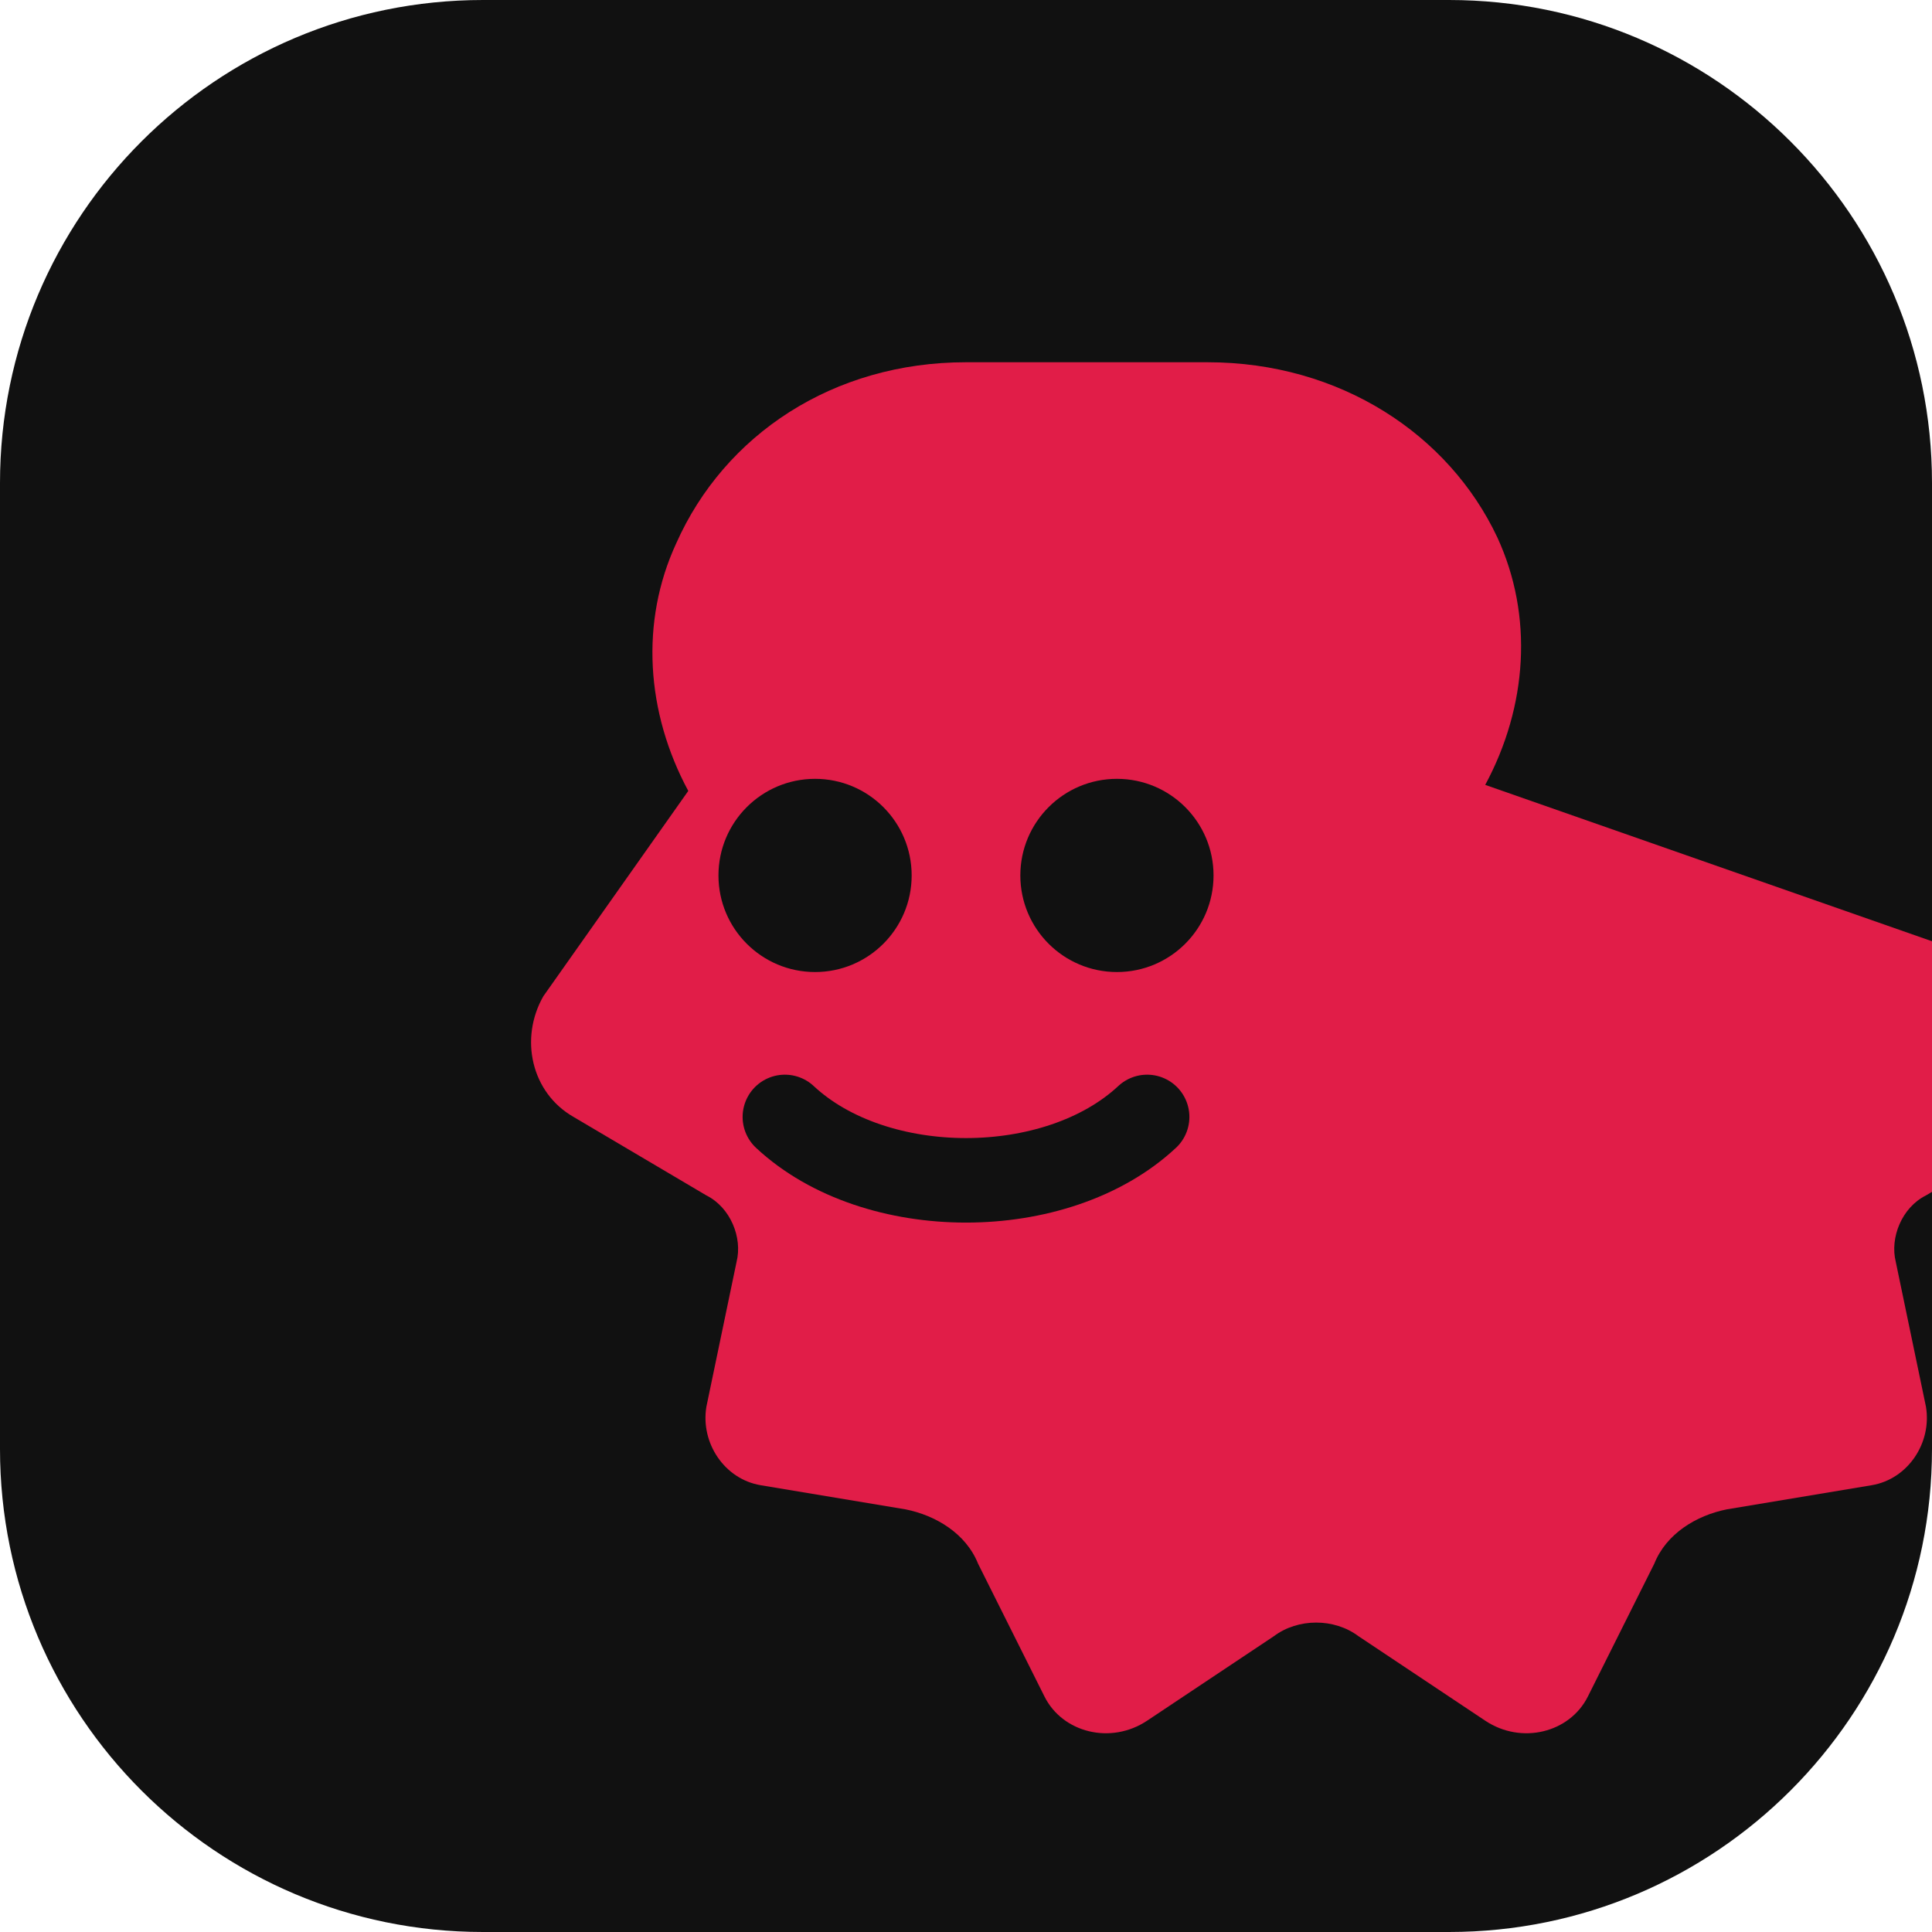
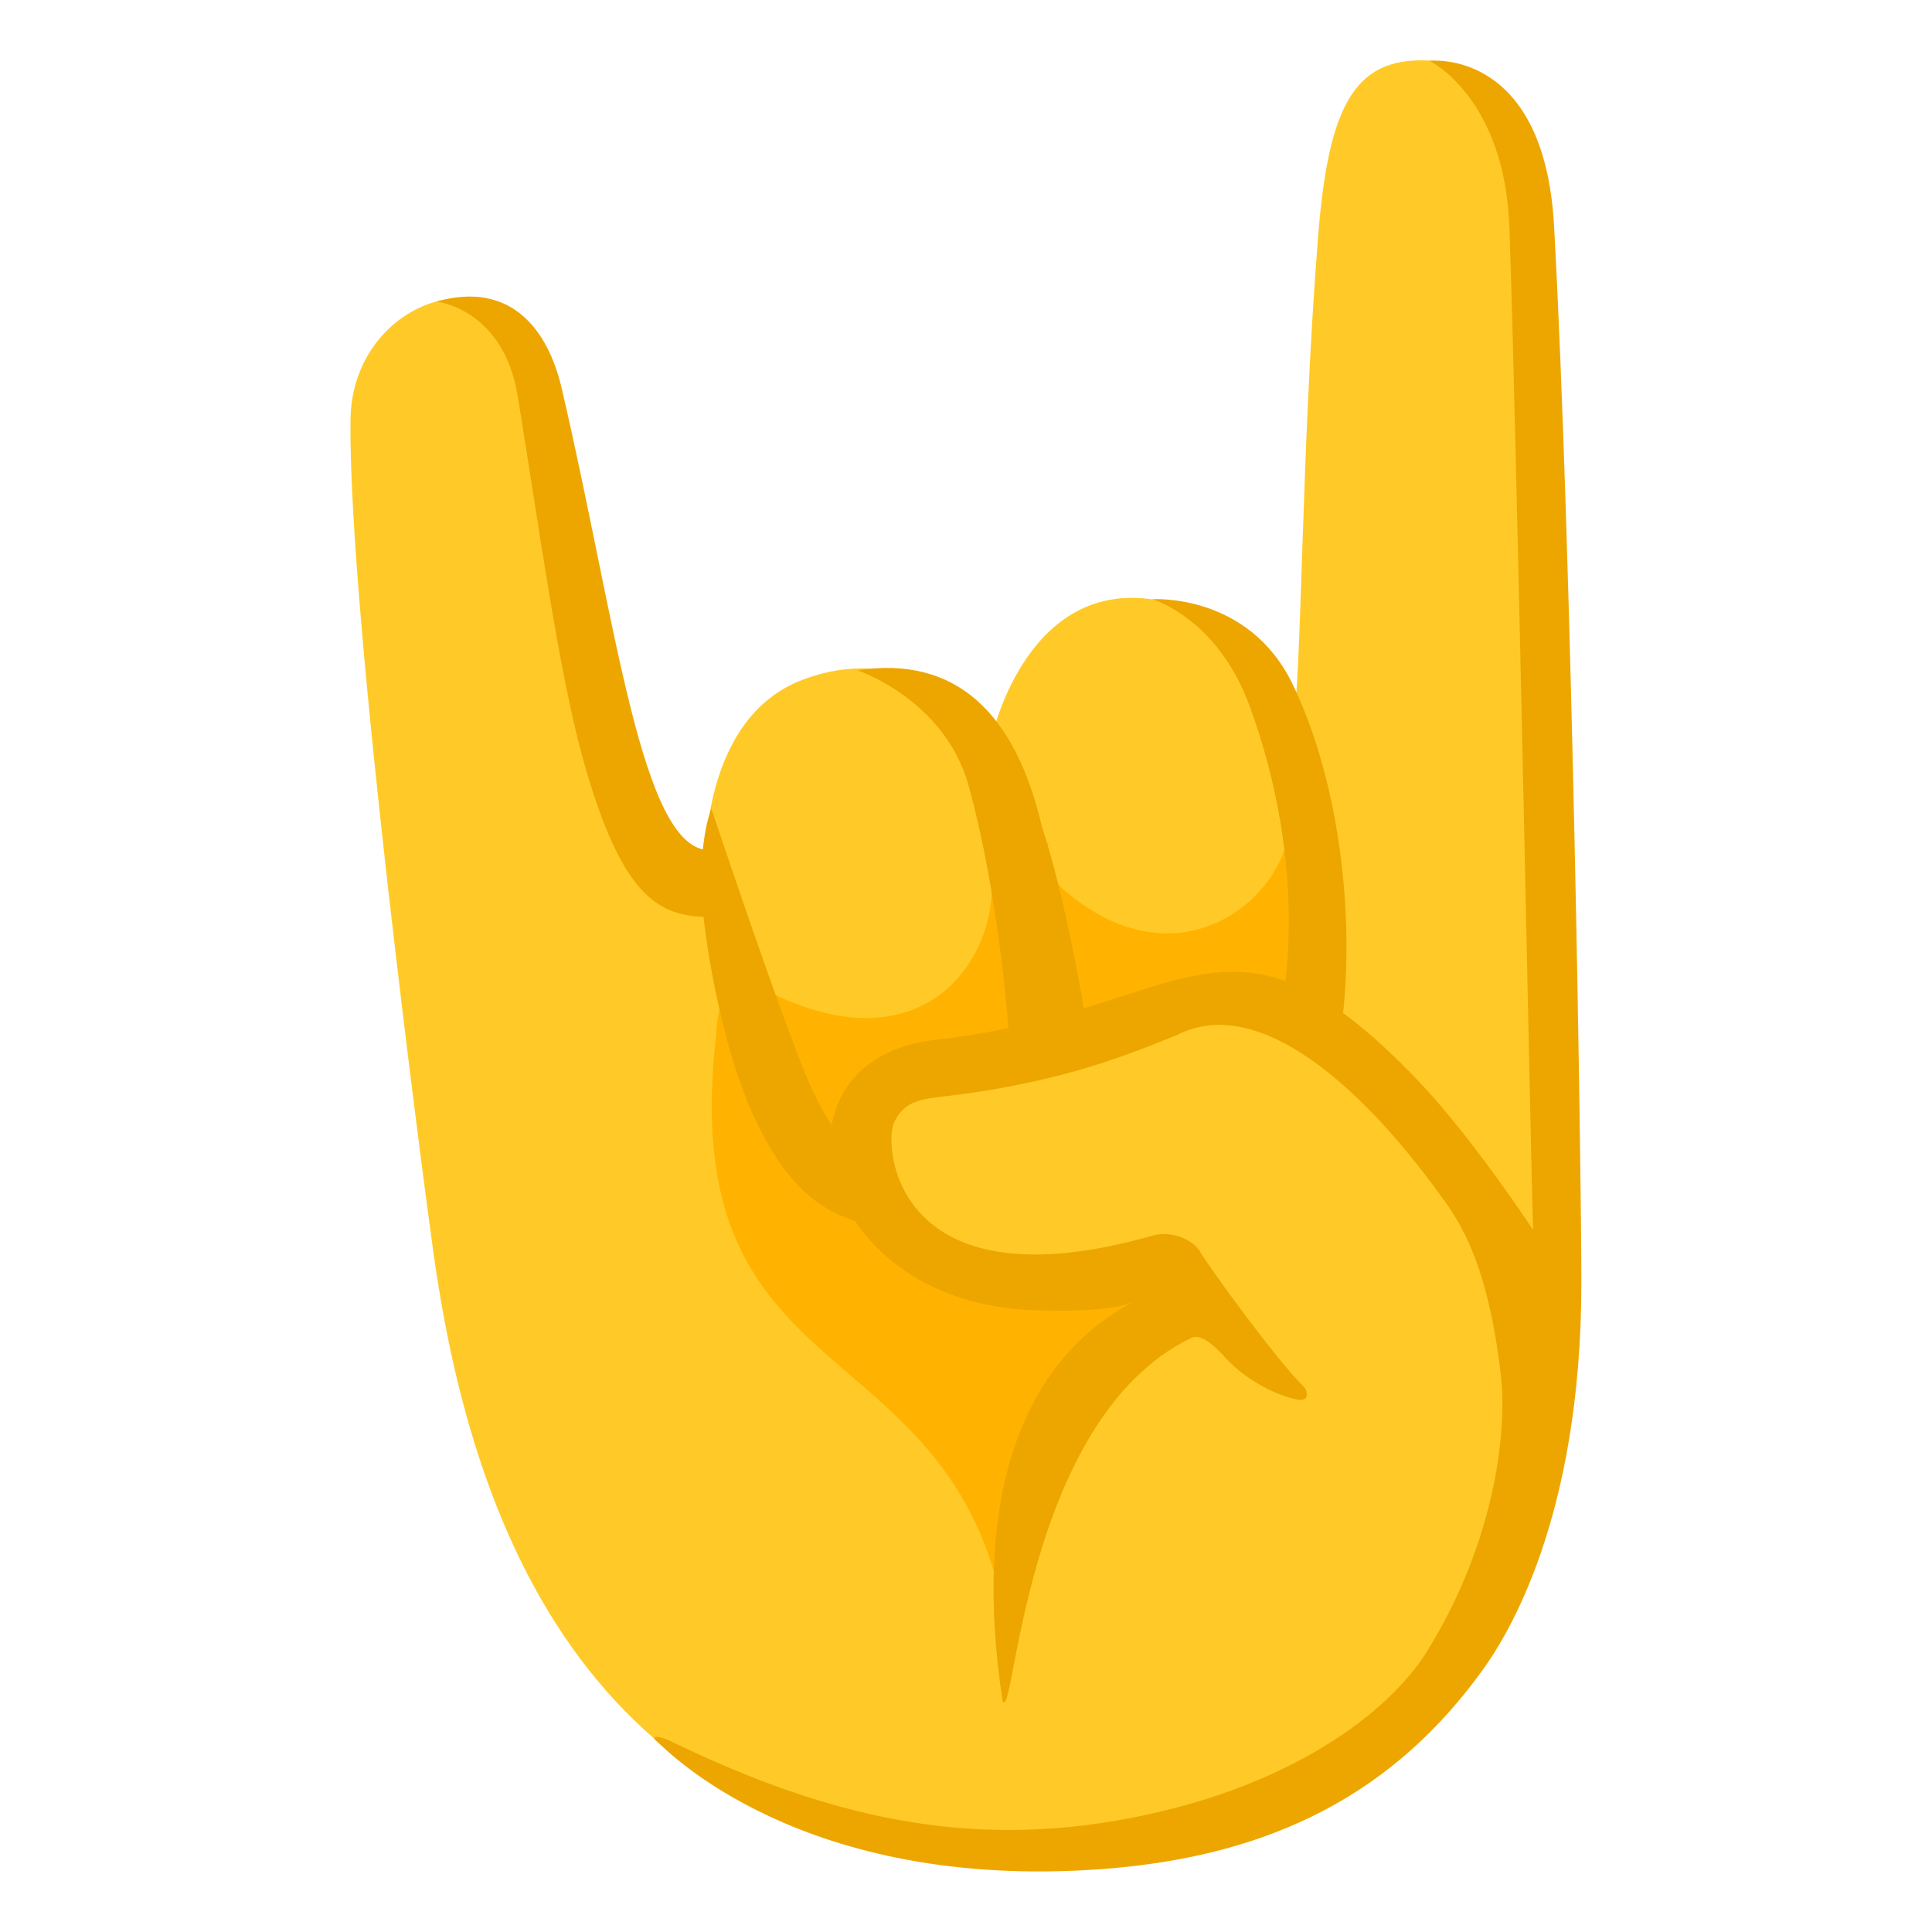
- <svg xmlns="http://www.w3.org/2000/svg" viewBox="0 0 32 32" fill="none">
-   <rect width="32" height="32" rx="8" fill="#111" />
-   <path d="M16 6c-2.2 0-4 1.2-4.8 3-.6 1.3-.5 2.8.2 4.1L9 16.5c-.4.7-.2 1.6.5 2l2.2 1.3c.4.2.6.7.5 1.1l-.5 2.4c-.1.6.3 1.2.9 1.3l2.4.4c.5.1 1 .4 1.2.9l1.1 2.2c.3.6 1.1.8 1.7.4l2.1-1.4c.4-.3 1-.3 1.4 0l2.1 1.4c.6.4 1.4.2 1.7-.4l1.1-2.2c.2-.5.7-.8 1.2-.9l2.4-.4c.6-.1 1-.7.9-1.3l-.5-2.4c-.1-.4.1-.9.5-1.1l2.2-1.3c.7-.4.9-1.3.5-2L24.6 13c.7-1.3.8-2.8.2-4.1C24 7.2 22.2 6 20 6h-4z" fill="#e11d48" />
-   <circle cx="13.5" cy="14.5" r="1.6" fill="#111" />
-   <circle cx="18.5" cy="14.5" r="1.6" fill="#111" />
-   <path d="M13 18.5c1.5 1.4 4.5 1.4 6 0" stroke="#111" stroke-width="1.4" stroke-linecap="round" />
+ <svg xmlns="http://www.w3.org/2000/svg" version="1.1" id="emoji_x5F_u1f918" x="0px" y="0px" viewBox="0 0 128 128" style="enable-background:new 0 0 128 128;" xml:space="preserve">
+   <path style="fill:#FFCA28;" d="M28.71,82.95c-0.58-4.14-5.63-42.17-5.49-55.11c0.09-8.6,11.41-11.7,13.09-2.53  c2.97,16.26,6.57,33.33,10.43,31.85c0,0-0.3-9.55,6.4-12.11c8.03-3.06,12.49,4.08,12.49,4.08s2.17-10.66,10.71-9.42  c7.88,1.15,9.31,8.38,9.31,8.38c0.61-3.03,0.54-18.16,1.68-32.46C88.05,6.56,89.94,3.65,95,4.03c3.2,0.25,6.79,2.32,7.34,11.98  c1.21,21.26,1.33,58.83,0.39,76.14c-0.82,15.08-13.77,32.7-37.1,31.38C38.51,122,31.12,100.27,28.71,82.95z" />
+   <path style="fill:#FFB300;" d="M70.13,58.63c-0.14-0.12-2.23-3.63-0.65-2.76c-0.82,0.82-3.88,1.1-3.79,2.48  c0.33,5.21-4.64,12.85-15.51,6.97c-2.67-1.44-2.73,3.23-2.73,3.23c-2.69,22.9,13.6,19.55,18.41,35.6c0,0,5.68-13.28,9.83-16.87  c1.57-1.2,3.43-2.55,4.23-4.36c-7.07,0.68-15.93,1.79-20.25-5.16c-0.69-2.6-2.16-2.45-0.4-4.88c5.58-4.02,20.49-2.47,27.29-5.14  c4.51-0.15-0.48-16.45-1.16-12.55C84.52,60.22,77.43,65.33,70.13,58.63z" />
+   <path style="fill:#FFCA28;" d="M80.27,86.97l-2.35-2.89c0,0-10.87,2.17-16.47-1.07s-7.43-8.61-3.28-11.46  c4.15-2.85,9.81-1.58,16.02-2.86c6.21-1.28,12.43-2.38,17.82,5.07c5.39,7.46,8.29,14.36,8.29,14.36L80.27,86.97z" />
+   <g>
+     <path style="fill:#EDA600;" d="M71.92,67.44c-0.72-4.23-1.72-9.12-2.89-12.67c-1.74-7.48-5.67-11.37-12.23-10.36   c0,0,5.78,1.91,7.37,7.64c1.84,6.63,2.61,14.83,2.72,17.44C66.88,69.49,68.97,68.48,71.92,67.44z" />
+     <path style="fill:#EDA600;" d="M34.3,26.25c1.36,8.3,2.67,18.08,4.33,24.06c2.67,9.56,5.23,10.45,8.6,10.45c0,0-0.08-4.43-0.2-4.43   c-4.56,0.01-6.19-15.07-9.82-30.62c-0.9-3.84-3.34-7.14-8.3-5.73C28.92,19.98,33.35,20.43,34.3,26.25z" />
+     <path style="fill:#EDA600;" d="M85.62,45.29c-2.94-6.03-9.28-5.59-9.28-5.59s4.32,1.23,6.46,7.1c3.64,9.97,2.48,17.97,2.14,19.54   c1.47,0.66,2.6,1.44,3.82,2.5C89.92,61.37,88.81,51.84,85.62,45.29z" />
+     <path style="fill:#EDA600;" d="M102.96,14.95C102.3,3.13,94.71,4.03,94.71,4.03s4.98,2.41,5.29,11.02   c0.47,13.08,1.43,62.55,1.57,66.43c0,0-4.05-6.17-7.68-9.95C81.4,58.5,78.74,66.88,62.35,68.85c-12.38,1.03-8.53,18.14,7.09,17.97   c0,0,4.19,0.18,5.76-0.63c-7.74,4.03-10.78,13.35-8.78,26.49c0.8,1.83,1.33-18.57,12.43-24c0.37-0.18,0.88-0.32,2.33,1.27   c1.68,1.84,4.07,2.71,4.91,2.79c0.74,0.08,0.47-0.69,0.31-0.85c-1.96-1.92-6.43-8.15-6.87-8.93c-0.48-0.87-1.96-1.44-3.16-1.1   c-17.12,4.87-17.82-5.92-17.15-7.45c0.67-1.53,1.91-1.6,3.58-1.8c7.81-0.93,12.37-2.92,15.17-4.03c5.39-2.77,12.24,3.41,17.38,10.5   c1.42,1.89,3.22,4.65,4.08,11.99c0.47,4.03-0.53,11.39-4.95,18.43c-2.36,3.77-8.91,9.12-20.52,11.12   c-11.12,1.92-20.37-0.83-29.65-5.32c-0.5-0.24-1.36-0.41-0.74,0.12s9.53,9.89,29.45,8.41c11.34-0.84,19.39-5.09,25.24-13.23   c1.54-2.15,6.51-9.94,6.51-25.64C104.78,78.09,104.14,36.29,102.96,14.95z" />
+     <path style="fill:#EDA600;" d="M58.17,79.38c-0.93-1.02-1.32-2.1-1.42-3.11c-1.08-0.72-1.99-2.05-2.98-4.17   c-1.67-3.62-6.64-18.53-6.64-18.53S46.1,56,46.62,60.83c0.33,3.05,1.43,9.04,3.29,13.06c1.6,3.47,4.09,7.34,9.28,7.34   c0.33,0,0.68-0.03,1.03-0.06C59.47,80.64,58.77,80.04,58.17,79.38z" />
+   </g>
</svg>
